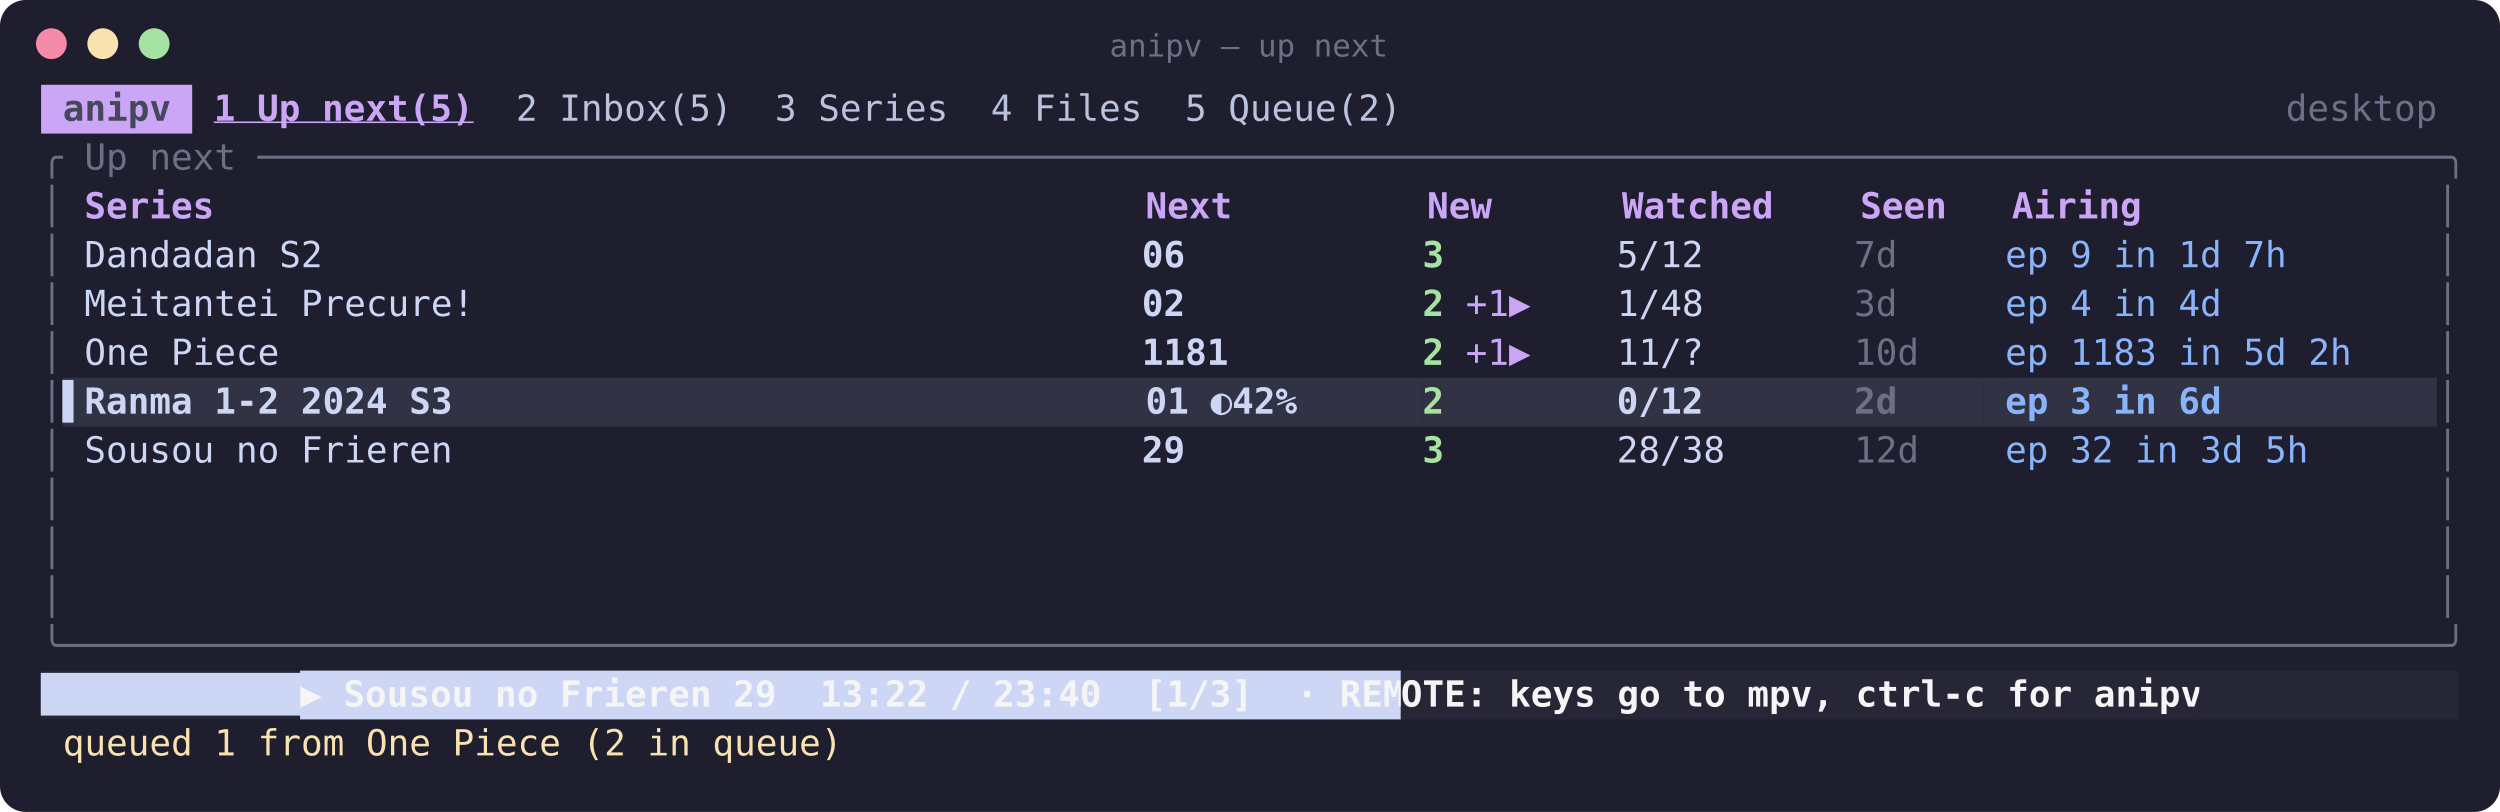
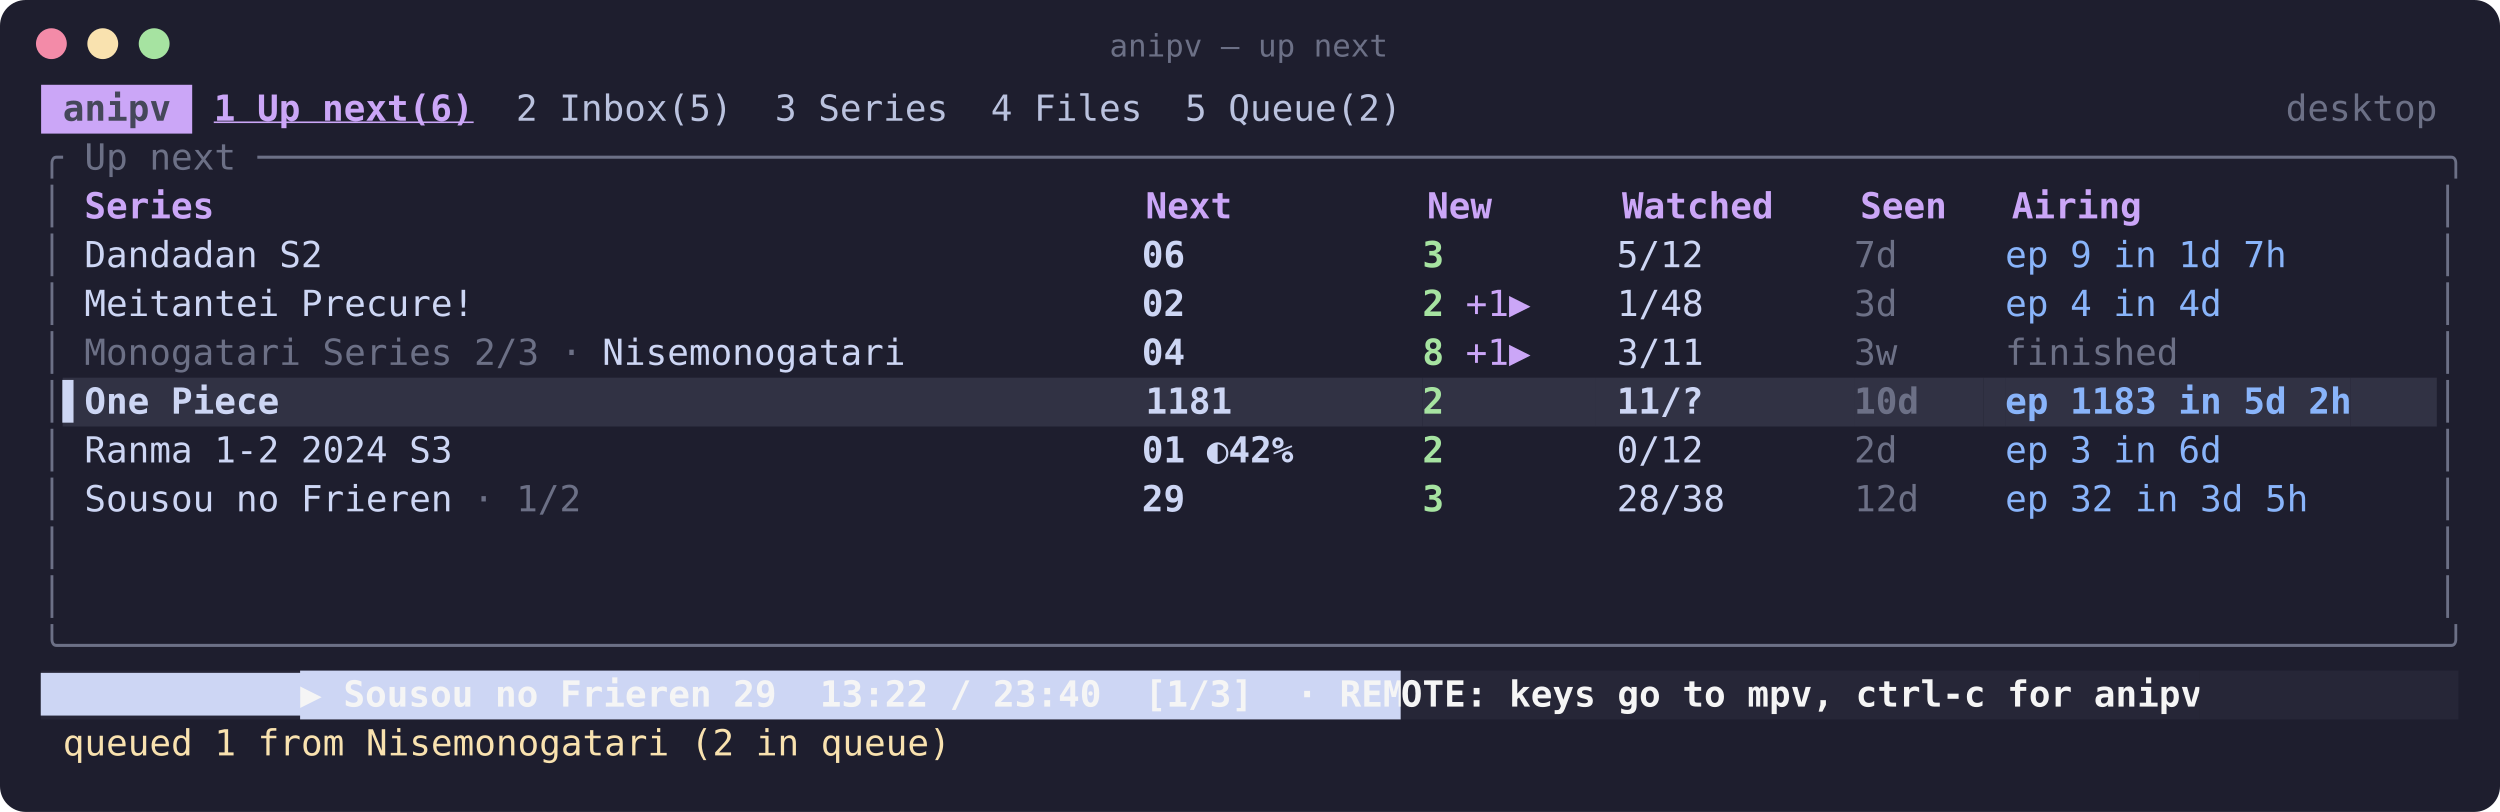
<svg xmlns="http://www.w3.org/2000/svg" width="973" height="316" viewBox="0 0 973 316" font-family="'JetBrains Mono','Cascadia Code','Fira Code',Menlo,Consolas,monospace" font-size="14">
  <rect width="100%" height="100%" rx="10" fill="#1e1e2e" />
  <circle cx="20" cy="17" r="6" fill="#f38ba8" />
  <circle cx="40" cy="17" r="6" fill="#f9e2af" />
  <circle cx="60" cy="17" r="6" fill="#a6e3a1" />
  <text x="486" y="22" fill="#6c7086" text-anchor="middle" font-size="12">anipv — up next</text>
  <rect x="16.0" y="33.0" width="58.8" height="19" fill="#cba6f7" />
  <text x="16.0" y="47.0" fill="#45475a" font-weight="bold" xml:space="preserve" textLength="58.8" lengthAdjust="spacingAndGlyphs"> anipv </text>
-   <text x="83.2" y="47.0" fill="#cba6f7" font-weight="bold" text-decoration="underline" xml:space="preserve" textLength="100.8" lengthAdjust="spacingAndGlyphs">1 Up next(5)</text>
+   <text x="83.2" y="47.0" fill="#cba6f7" font-weight="bold" text-decoration="underline" xml:space="preserve" textLength="100.8" lengthAdjust="spacingAndGlyphs">1 Up next(6)</text>
  <text x="200.8" y="47.0" fill="#bac2de" xml:space="preserve" textLength="84.0" lengthAdjust="spacingAndGlyphs">2 Inbox(5)</text>
  <text x="301.6" y="47.0" fill="#bac2de" xml:space="preserve" textLength="67.2" lengthAdjust="spacingAndGlyphs">3 Series</text>
  <text x="385.6" y="47.0" fill="#bac2de" xml:space="preserve" textLength="58.8" lengthAdjust="spacingAndGlyphs">4 Files</text>
  <text x="461.2" y="47.0" fill="#bac2de" xml:space="preserve" textLength="84.0" lengthAdjust="spacingAndGlyphs">5 Queue(2)</text>
  <text x="889.6" y="47.0" fill="#6c7086" xml:space="preserve" textLength="67.2" lengthAdjust="spacingAndGlyphs">desktop </text>
  <text x="16.0" y="66.0" fill="#6c7086" xml:space="preserve" textLength="940.8" lengthAdjust="spacingAndGlyphs">╭ Up next ─────────────────────────────────────────────────────────────────────────────────────────────────────╮</text>
  <text x="16.0" y="85.0" fill="#6c7086" xml:space="preserve" textLength="8.4" lengthAdjust="spacingAndGlyphs">│</text>
  <text x="24.4" y="85.0" fill="#cba6f7" font-weight="bold" xml:space="preserve" textLength="924.0" lengthAdjust="spacingAndGlyphs"> Series                                           Next         New      Watched    Seen   Airing              </text>
  <text x="948.4" y="85.0" fill="#6c7086" xml:space="preserve" textLength="8.4" lengthAdjust="spacingAndGlyphs">│</text>
  <text x="16.0" y="104.0" fill="#6c7086" xml:space="preserve" textLength="8.4" lengthAdjust="spacingAndGlyphs">│</text>
  <text x="24.4" y="104.0" fill="#cdd6f4" xml:space="preserve" textLength="420.0" lengthAdjust="spacingAndGlyphs"> Dandadan S2                                      </text>
  <text x="444.4" y="104.0" fill="#cdd6f4" font-weight="bold" xml:space="preserve" textLength="100.8" lengthAdjust="spacingAndGlyphs">06          </text>
  <text x="553.6" y="104.0" fill="#a6e3a1" font-weight="bold" xml:space="preserve" textLength="67.2" lengthAdjust="spacingAndGlyphs">3       </text>
  <text x="620.8" y="104.0" fill="#cdd6f4" xml:space="preserve" textLength="100.8" lengthAdjust="spacingAndGlyphs"> 5/12       </text>
  <text x="721.6" y="104.0" fill="#6c7086" xml:space="preserve" textLength="50.4" lengthAdjust="spacingAndGlyphs">7d    </text>
  <text x="780.4" y="104.0" fill="#89b4fa" xml:space="preserve" textLength="109.2" lengthAdjust="spacingAndGlyphs">ep 9 in 1d 7h</text>
  <text x="948.4" y="104.0" fill="#6c7086" xml:space="preserve" textLength="8.4" lengthAdjust="spacingAndGlyphs">│</text>
  <text x="16.0" y="123.0" fill="#6c7086" xml:space="preserve" textLength="8.4" lengthAdjust="spacingAndGlyphs">│</text>
  <text x="24.4" y="123.0" fill="#cdd6f4" xml:space="preserve" textLength="420.0" lengthAdjust="spacingAndGlyphs"> Meitantei Precure!                               </text>
  <text x="444.4" y="123.0" fill="#cdd6f4" font-weight="bold" xml:space="preserve" textLength="100.8" lengthAdjust="spacingAndGlyphs">02          </text>
  <text x="553.6" y="123.0" fill="#a6e3a1" font-weight="bold" xml:space="preserve" textLength="8.4" lengthAdjust="spacingAndGlyphs">2</text>
  <text x="562.0" y="123.0" fill="#cba6f7" xml:space="preserve" textLength="33.6" lengthAdjust="spacingAndGlyphs"> +1▶</text>
  <text x="595.6" y="123.0" fill="#cdd6f4" xml:space="preserve" textLength="126.0" lengthAdjust="spacingAndGlyphs">    1/48       </text>
  <text x="721.6" y="123.0" fill="#6c7086" xml:space="preserve" textLength="50.4" lengthAdjust="spacingAndGlyphs">3d    </text>
  <text x="780.4" y="123.0" fill="#89b4fa" xml:space="preserve" textLength="84.0" lengthAdjust="spacingAndGlyphs">ep 4 in 4d</text>
  <text x="948.4" y="123.0" fill="#6c7086" xml:space="preserve" textLength="8.4" lengthAdjust="spacingAndGlyphs">│</text>
  <text x="16.0" y="142.0" fill="#6c7086" xml:space="preserve" textLength="8.4" lengthAdjust="spacingAndGlyphs">│</text>
-   <text x="24.4" y="142.0" fill="#cdd6f4" xml:space="preserve" textLength="420.0" lengthAdjust="spacingAndGlyphs"> One Piece                                        </text>
-   <text x="444.4" y="142.0" fill="#cdd6f4" font-weight="bold" xml:space="preserve" textLength="100.8" lengthAdjust="spacingAndGlyphs">1181        </text>
-   <text x="553.6" y="142.0" fill="#a6e3a1" font-weight="bold" xml:space="preserve" textLength="8.4" lengthAdjust="spacingAndGlyphs">2</text>
+   <text x="32.8" y="142.0" fill="#6c7086" xml:space="preserve" textLength="201.6" lengthAdjust="spacingAndGlyphs">Monogatari Series 2/3 · </text>
+   <text x="234.4" y="142.0" fill="#cdd6f4" xml:space="preserve" textLength="210.0" lengthAdjust="spacingAndGlyphs">Nisemonogatari           </text>
+   <text x="444.4" y="142.0" fill="#cdd6f4" font-weight="bold" xml:space="preserve" textLength="100.8" lengthAdjust="spacingAndGlyphs">04          </text>
+   <text x="553.6" y="142.0" fill="#a6e3a1" font-weight="bold" xml:space="preserve" textLength="8.4" lengthAdjust="spacingAndGlyphs">8</text>
  <text x="562.0" y="142.0" fill="#cba6f7" xml:space="preserve" textLength="33.6" lengthAdjust="spacingAndGlyphs"> +1▶</text>
-   <text x="595.6" y="142.0" fill="#cdd6f4" xml:space="preserve" textLength="126.0" lengthAdjust="spacingAndGlyphs">    11/?       </text>
-   <text x="721.6" y="142.0" fill="#6c7086" xml:space="preserve" textLength="50.4" lengthAdjust="spacingAndGlyphs">10d   </text>
-   <text x="780.4" y="142.0" fill="#89b4fa" xml:space="preserve" textLength="134.4" lengthAdjust="spacingAndGlyphs">ep 1183 in 5d 2h</text>
+   <text x="595.6" y="142.0" fill="#cdd6f4" xml:space="preserve" textLength="126.0" lengthAdjust="spacingAndGlyphs">    3/11       </text>
+   <text x="721.6" y="142.0" fill="#6c7086" xml:space="preserve" textLength="50.4" lengthAdjust="spacingAndGlyphs">3w    </text>
+   <text x="780.4" y="142.0" fill="#6c7086" xml:space="preserve" textLength="67.2" lengthAdjust="spacingAndGlyphs">finished</text>
  <text x="948.4" y="142.0" fill="#6c7086" xml:space="preserve" textLength="8.4" lengthAdjust="spacingAndGlyphs">│</text>
  <text x="16.0" y="161.0" fill="#6c7086" xml:space="preserve" textLength="8.4" lengthAdjust="spacingAndGlyphs">│</text>
  <rect x="24.4" y="147.0" width="529.2" height="19" fill="#313244" />
-   <text x="24.4" y="161.0" fill="#cdd6f4" font-weight="bold" xml:space="preserve" textLength="529.2" lengthAdjust="spacingAndGlyphs">▌Ranma 1-2 2024 S3                                01 ◐42%      </text>
+   <text x="24.4" y="161.0" fill="#cdd6f4" font-weight="bold" xml:space="preserve" textLength="529.2" lengthAdjust="spacingAndGlyphs">▌One Piece                                        1181         </text>
  <rect x="553.6" y="147.0" width="67.2" height="19" fill="#313244" />
  <text x="553.6" y="161.0" fill="#a6e3a1" font-weight="bold" xml:space="preserve" textLength="67.2" lengthAdjust="spacingAndGlyphs">2       </text>
  <rect x="620.8" y="147.0" width="100.8" height="19" fill="#313244" />
-   <text x="620.8" y="161.0" fill="#cdd6f4" font-weight="bold" xml:space="preserve" textLength="100.8" lengthAdjust="spacingAndGlyphs"> 0/12       </text>
+   <text x="620.8" y="161.0" fill="#cdd6f4" font-weight="bold" xml:space="preserve" textLength="100.8" lengthAdjust="spacingAndGlyphs"> 11/?       </text>
  <rect x="721.6" y="147.0" width="50.4" height="19" fill="#313244" />
-   <text x="721.6" y="161.0" fill="#6c7086" font-weight="bold" xml:space="preserve" textLength="50.4" lengthAdjust="spacingAndGlyphs">2d    </text>
+   <text x="721.6" y="161.0" fill="#6c7086" font-weight="bold" xml:space="preserve" textLength="50.4" lengthAdjust="spacingAndGlyphs">10d   </text>
  <rect x="772.0" y="147.0" width="8.4" height="19" fill="#313244" />
-   <rect x="780.4" y="147.0" width="84.0" height="19" fill="#313244" />
-   <text x="780.4" y="161.0" fill="#89b4fa" font-weight="bold" xml:space="preserve" textLength="84.0" lengthAdjust="spacingAndGlyphs">ep 3 in 6d</text>
-   <rect x="864.4" y="147.0" width="84.0" height="19" fill="#313244" />
+   <rect x="780.4" y="147.0" width="134.4" height="19" fill="#313244" />
+   <text x="780.4" y="161.0" fill="#89b4fa" font-weight="bold" xml:space="preserve" textLength="134.4" lengthAdjust="spacingAndGlyphs">ep 1183 in 5d 2h</text>
+   <rect x="914.8" y="147.0" width="33.6" height="19" fill="#313244" />
  <text x="948.4" y="161.0" fill="#6c7086" xml:space="preserve" textLength="8.4" lengthAdjust="spacingAndGlyphs">│</text>
  <text x="16.0" y="180.0" fill="#6c7086" xml:space="preserve" textLength="8.4" lengthAdjust="spacingAndGlyphs">│</text>
-   <text x="24.4" y="180.0" fill="#cdd6f4" xml:space="preserve" textLength="420.0" lengthAdjust="spacingAndGlyphs"> Sousou no Frieren                                </text>
-   <text x="444.4" y="180.0" fill="#cdd6f4" font-weight="bold" xml:space="preserve" textLength="100.8" lengthAdjust="spacingAndGlyphs">29          </text>
-   <text x="553.6" y="180.0" fill="#a6e3a1" font-weight="bold" xml:space="preserve" textLength="67.2" lengthAdjust="spacingAndGlyphs">3       </text>
-   <text x="620.8" y="180.0" fill="#cdd6f4" xml:space="preserve" textLength="100.8" lengthAdjust="spacingAndGlyphs"> 28/38      </text>
-   <text x="721.6" y="180.0" fill="#6c7086" xml:space="preserve" textLength="50.4" lengthAdjust="spacingAndGlyphs">12d   </text>
-   <text x="780.4" y="180.0" fill="#89b4fa" xml:space="preserve" textLength="117.6" lengthAdjust="spacingAndGlyphs">ep 32 in 3d 5h</text>
+   <text x="24.4" y="180.0" fill="#cdd6f4" xml:space="preserve" textLength="420.0" lengthAdjust="spacingAndGlyphs"> Ranma 1-2 2024 S3                                </text>
+   <text x="444.4" y="180.0" fill="#cdd6f4" font-weight="bold" xml:space="preserve" textLength="100.8" lengthAdjust="spacingAndGlyphs">01 ◐42%     </text>
+   <text x="553.6" y="180.0" fill="#a6e3a1" font-weight="bold" xml:space="preserve" textLength="67.2" lengthAdjust="spacingAndGlyphs">2       </text>
+   <text x="620.8" y="180.0" fill="#cdd6f4" xml:space="preserve" textLength="100.8" lengthAdjust="spacingAndGlyphs"> 0/12       </text>
+   <text x="721.6" y="180.0" fill="#6c7086" xml:space="preserve" textLength="50.4" lengthAdjust="spacingAndGlyphs">2d    </text>
+   <text x="780.4" y="180.0" fill="#89b4fa" xml:space="preserve" textLength="84.0" lengthAdjust="spacingAndGlyphs">ep 3 in 6d</text>
  <text x="948.4" y="180.0" fill="#6c7086" xml:space="preserve" textLength="8.4" lengthAdjust="spacingAndGlyphs">│</text>
  <text x="16.0" y="199.0" fill="#6c7086" xml:space="preserve" textLength="8.4" lengthAdjust="spacingAndGlyphs">│</text>
+   <text x="24.4" y="199.0" fill="#cdd6f4" xml:space="preserve" textLength="151.2" lengthAdjust="spacingAndGlyphs"> Sousou no Frieren</text>
+   <text x="175.6" y="199.0" fill="#6c7086" xml:space="preserve" textLength="50.4" lengthAdjust="spacingAndGlyphs"> · 1/2</text>
+   <text x="444.4" y="199.0" fill="#cdd6f4" font-weight="bold" xml:space="preserve" textLength="100.8" lengthAdjust="spacingAndGlyphs">29          </text>
+   <text x="553.6" y="199.0" fill="#a6e3a1" font-weight="bold" xml:space="preserve" textLength="67.2" lengthAdjust="spacingAndGlyphs">3       </text>
+   <text x="620.8" y="199.0" fill="#cdd6f4" xml:space="preserve" textLength="100.8" lengthAdjust="spacingAndGlyphs"> 28/38      </text>
+   <text x="721.6" y="199.0" fill="#6c7086" xml:space="preserve" textLength="50.4" lengthAdjust="spacingAndGlyphs">12d   </text>
+   <text x="780.4" y="199.0" fill="#89b4fa" xml:space="preserve" textLength="117.6" lengthAdjust="spacingAndGlyphs">ep 32 in 3d 5h</text>
  <text x="948.4" y="199.0" fill="#6c7086" xml:space="preserve" textLength="8.4" lengthAdjust="spacingAndGlyphs">│</text>
  <text x="16.0" y="218.0" fill="#6c7086" xml:space="preserve" textLength="8.4" lengthAdjust="spacingAndGlyphs">│</text>
  <text x="948.4" y="218.0" fill="#6c7086" xml:space="preserve" textLength="8.4" lengthAdjust="spacingAndGlyphs">│</text>
  <text x="16.0" y="237.0" fill="#6c7086" xml:space="preserve" textLength="8.4" lengthAdjust="spacingAndGlyphs">│</text>
  <text x="948.4" y="237.0" fill="#6c7086" xml:space="preserve" textLength="8.4" lengthAdjust="spacingAndGlyphs">│</text>
  <text x="16.0" y="256.0" fill="#6c7086" xml:space="preserve" textLength="940.8" lengthAdjust="spacingAndGlyphs">╰──────────────────────────────────────────────────────────────────────────────────────────────────────────────╯</text>
  <rect x="16.0" y="261.0" width="100.8" height="19" fill="#262637" />
  <text x="16.0" y="275.0" fill="#cdd6f4" xml:space="preserve" textLength="100.8" lengthAdjust="spacingAndGlyphs">████████████</text>
  <rect x="116.8" y="261.0" width="428.4" height="19" fill="#cdd6f4" />
  <text x="116.8" y="275.0" fill="#f5f5f5" font-weight="bold" xml:space="preserve" textLength="428.4" lengthAdjust="spacingAndGlyphs">▶ Sousou no Frieren 29  13:22 / 23:40  [1/3]  · REM</text>
  <rect x="545.2" y="261.0" width="310.8" height="19" fill="#262637" />
  <text x="545.2" y="275.0" fill="#f5f5f5" font-weight="bold" xml:space="preserve" textLength="310.8" lengthAdjust="spacingAndGlyphs">OTE: keys go to mpv, ctrl-c for anipv</text>
  <rect x="856.0" y="261.0" width="100.8" height="19" fill="#262637" />
-   <text x="16.0" y="294.0" fill="#f9e2af" xml:space="preserve" textLength="310.8" lengthAdjust="spacingAndGlyphs"> queued 1 from One Piece (2 in queue)</text>
+   <text x="16.0" y="294.0" fill="#f9e2af" xml:space="preserve" textLength="352.8" lengthAdjust="spacingAndGlyphs"> queued 1 from Nisemonogatari (2 in queue)</text>
</svg>
